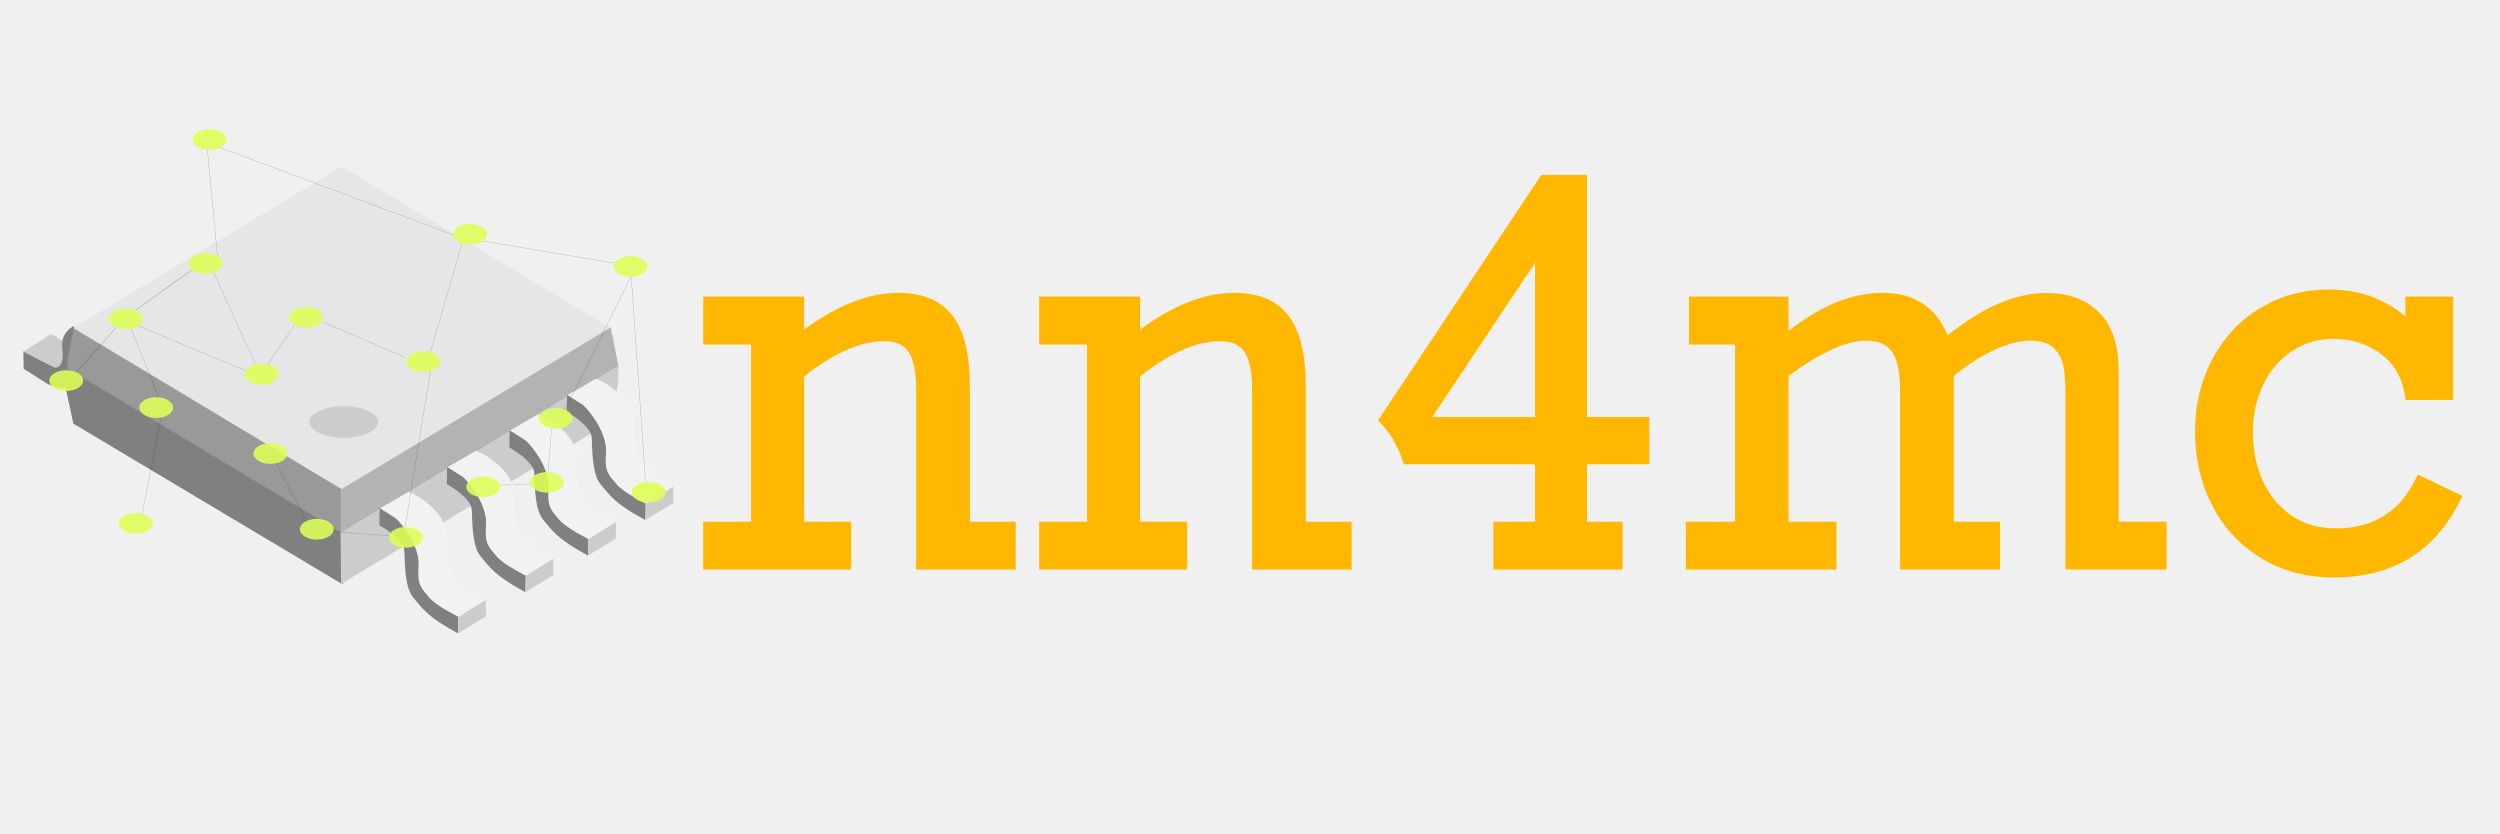
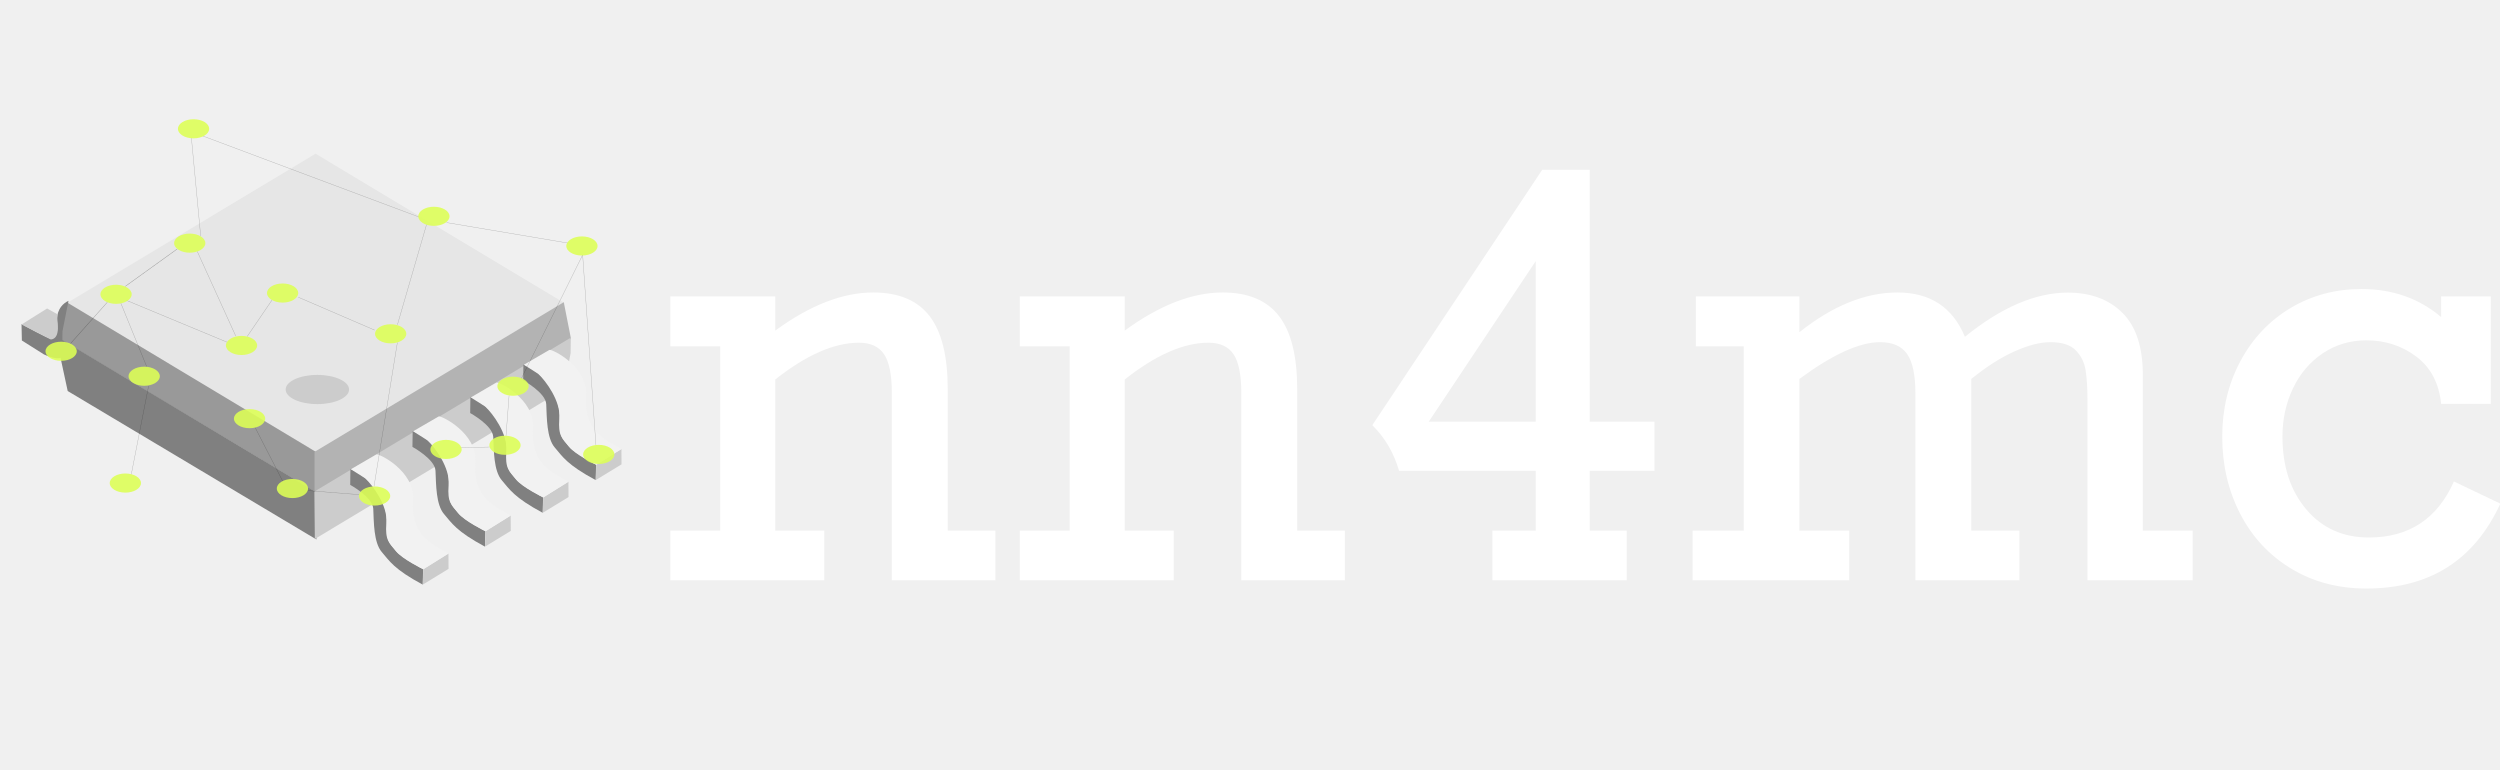
- <svg xmlns="http://www.w3.org/2000/svg" xml:space="preserve" style="enable-background:new 0 0 6000 2000;" viewBox="0 0 6000 2000" y="0px" x="0px" id="Layer_1" version="1.1">
+ <svg xmlns="http://www.w3.org/2000/svg" version="1.1" id="Layer_1" x="0px" y="0px" viewBox="0 0 6500 2000" xml:space="preserve" width="6500" height="2000">
  <defs id="defs95" />
-   <style id="style2" type="text/css">
+   <style type="text/css" id="style2">
	.st0{fill-rule:evenodd;clip-rule:evenodd;fill:#E6E6E6;}
	.st1{fill-rule:evenodd;clip-rule:evenodd;fill:#999999;}
	.st2{fill-rule:evenodd;clip-rule:evenodd;fill:#B3B3B3;}
	.st3{fill-rule:evenodd;clip-rule:evenodd;fill:#808080;}
	.st4{fill-rule:evenodd;clip-rule:evenodd;fill:#CCCCCC;}
	.st5{fill-rule:evenodd;clip-rule:evenodd;fill:#F2F2F2;}
	.st6{fill:#CCCCCC;}
	
		.st7{fill-rule:evenodd;clip-rule:evenodd;fill:#CCCCCC;stroke:#000000;stroke-width:0.894;stroke-miterlimit:3.2;stroke-opacity:0.374;}
	.st8{opacity:0.43;fill:none;stroke:#000000;stroke-width:0.894;stroke-miterlimit:3.2;enable-background:new    ;}
	.st9{opacity:0.29;fill:none;stroke:#000000;stroke-width:0.894;stroke-miterlimit:3.2;enable-background:new    ;}
	.st10{opacity:0.879;fill:#DDFF55;enable-background:new    ;}
	.st11{fill:#FFB700;}
	.st12{fill:none;}
</style>
  <g id="g74">
-     <g transform="translate(0,-485.4334)" id="layer8">
+     <g id="layer8" transform="translate(0,-485.4334)">
	</g>
-     <g transform="translate(0,-485.4334)" id="layer2">
+     <g id="layer2" transform="translate(0,-485.4334)">
	</g>
-     <g transform="translate(0,-485.4334)" id="layer3">
+     <g id="layer3" transform="translate(0,-485.4334)">
	</g>
-     <g transform="translate(0,-485.4334)" id="layer4">
+     <g id="layer4" transform="translate(0,-485.4334)">
	</g>
-     <g transform="translate(0,-485.4334)" id="layer6">
+     <g id="layer6" transform="translate(0,-485.4334)">
	</g>
-     <g transform="translate(0,-485.4334)" id="layer5">
-       <g transform="matrix(1.117876,0,0,1.117876,-85.12749,-23.58649)" id="g4324">
-         <g transform="translate(-228.2106,448.2342)" id="g4357">
-           <path d="M459.34,712.26l578.95-347.75l579.41,347.75l-579.72,347.96L459.34,712.26z" class="st0" id="path4159" />
-           <path d="M461.01,710.98l-18.08,84.03l596.87,357.35v-93.83L461.01,710.98z" class="st1" id="path4161" />
-           <path d="M1035.86,1058.12v94.39l596.49-357.61l-16.76-84.97L1035.86,1058.12z" class="st2" id="path4163" />
-           <path d="M442.9,793.99l0.36,36.42l18.55,86.18l578.48,345.29l-0.09-109.85L442.9,793.99z" class="st3" id="path4165" />
-           <path d="M1035.55,1150.45l1.04,110.27l579.11-348.21l15.78-84.08l0.49-36.06l-583.96,350.58      L1035.55,1150.45z" class="st4" id="path4251" />
-           <g transform="translate(202.8649,-164.5029)" id="g4173-0">
-             <path d="M916.54,1262.69c0,1.93-0.52,36.64-0.52,36.64s52.36,28.49,53.61,55.46       c1.46,31.67,0.97,78.73,19.74,100.62c17.91,20.89,28.47,40.09,95.3,75.94l0.89-35.84c0,0-50.62-26.42-63.86-43.33       c-13.24-16.92-20.15-20.1-20.69-49.75c-0.55-29.5,2.56-64.88-32.14-101.76C939.11,1269.04,916.54,1262.69,916.54,1262.69z" class="st3" id="path4167-9" />
-             <path d="M1085.82,1495.69l58.68-36.64l0.26,35.67l-59.85,36.52L1085.82,1495.69z" class="st4" id="path4169-3" />
-             <path d="M917.58,1263.05l59.2-34.34c5.02-3.51,90.17,38.63,85.44,105.3       c-4.59,64.7,24.29,88.72,48.53,105.58l33.82,19.47l-58.68,36.52c0,0-48.4-23.02-63.42-41.96s-25.83-24.42-22.2-65.05       c3.63-40.63-31.68-87.9-49.2-104.35L917.58,1263.05z" class="st5" id="path4171-6" />
+     <g id="layer5" transform="translate(0,-485.4334)">
+       <g id="g4324" transform="matrix(1.117876,0,0,1.117876,-85.12749,-23.58649)">
+         <g id="g4357" transform="translate(-228.2106,448.2342)">
+           <path id="path4159" class="st0" d="m 459.34,712.26 578.95,-347.75 579.41,347.75 -579.72,347.96 z" style="clip-rule:evenodd;fill:#e6e6e6;fill-rule:evenodd" />
+           <path id="path4161" class="st1" d="m 461.01,710.98 -18.08,84.03 596.87,357.35 v -93.83 z" style="clip-rule:evenodd;fill:#999999;fill-rule:evenodd" />
+           <path id="path4163" class="st2" d="m 1035.86,1058.12 v 94.39 l 596.49,-357.61 -16.76,-84.97 z" style="clip-rule:evenodd;fill:#b3b3b3;fill-rule:evenodd" />
+           <path id="path4165" class="st3" d="m 442.9,793.99 0.36,36.42 18.55,86.18 578.48,345.29 -0.09,-109.85 z" style="clip-rule:evenodd;fill:#808080;fill-rule:evenodd" />
+           <path id="path4251" class="st4" d="m 1035.55,1150.45 1.04,110.27 579.11,-348.21 15.78,-84.08 0.49,-36.06 -583.96,350.58 z" style="clip-rule:evenodd;fill:#cccccc;fill-rule:evenodd" />
+           <g id="g4173-0" transform="translate(202.8649,-164.5029)">
+             <path id="path4167-9" class="st3" d="m 916.54,1262.69 c 0,1.93 -0.52,36.64 -0.52,36.64 0,0 52.36,28.49 53.61,55.46 1.46,31.67 0.97,78.73 19.74,100.62 17.91,20.89 28.47,40.09 95.3,75.94 l 0.89,-35.84 c 0,0 -50.62,-26.42 -63.86,-43.33 -13.24,-16.92 -20.15,-20.1 -20.69,-49.75 -0.55,-29.5 2.56,-64.88 -32.14,-101.76 -29.76,-31.63 -52.33,-37.98 -52.33,-37.98 z" style="clip-rule:evenodd;fill:#808080;fill-rule:evenodd" />
+             <path id="path4169-3" class="st4" d="m 1085.82,1495.69 58.68,-36.64 0.26,35.67 -59.85,36.52 z" style="clip-rule:evenodd;fill:#cccccc;fill-rule:evenodd" />
+             <path id="path4171-6" class="st5" d="m 917.58,1263.05 59.2,-34.34 c 5.02,-3.51 90.17,38.63 85.44,105.3 -4.59,64.7 24.29,88.72 48.53,105.58 l 33.82,19.47 -58.68,36.52 c 0,0 -48.4,-23.02 -63.42,-41.96 -15.02,-18.94 -25.83,-24.42 -22.2,-65.05 3.63,-40.63 -31.68,-87.9 -49.2,-104.35 z" style="clip-rule:evenodd;fill:#f2f2f2;fill-rule:evenodd" />
          </g>
-           <g transform="translate(253.2928,-197.5444)" id="g4173-3-0">
-             <path d="M1010.86,1207.39c0,1.93-0.52,36.64-0.52,36.64s52.36,28.49,53.61,55.46       c1.46,31.67,0.97,78.73,19.74,100.62c17.91,20.89,28.47,40.09,95.3,75.94l0.89-35.84c0,0-50.62-26.42-63.86-43.33       c-13.24-16.92-20.15-20.1-20.69-49.75c-0.55-29.5,2.56-64.88-32.14-101.76C1033.43,1213.75,1010.86,1207.39,1010.86,1207.39z" class="st3" id="path4167-6-6" />
-             <path d="M1180.14,1440.39l58.68-36.64l0.26,35.67l-59.85,36.52L1180.14,1440.39z" class="st4" id="path4169-7-2" />
-             <path d="M1011.9,1207.75l59.2-34.34c5.02-3.51,90.17,38.63,85.44,105.29       c-4.59,64.7,24.29,88.72,48.53,105.58l33.82,19.47l-58.68,36.52c0,0-48.4-23.02-63.42-41.96       c-15.01-18.94-25.83-24.42-22.2-65.05c3.63-40.63-31.68-87.9-49.2-104.35L1011.9,1207.75z" class="st5" id="path4171-5-6" />
+           <g id="g4173-3-0" transform="translate(253.2928,-197.5444)">
+             <path id="path4167-6-6" class="st3" d="m 1010.86,1207.39 c 0,1.93 -0.52,36.64 -0.52,36.64 0,0 52.36,28.49 53.61,55.46 1.46,31.67 0.97,78.73 19.74,100.62 17.91,20.89 28.47,40.09 95.3,75.94 l 0.89,-35.84 c 0,0 -50.62,-26.42 -63.86,-43.33 -13.24,-16.92 -20.15,-20.1 -20.69,-49.75 -0.55,-29.5 2.56,-64.88 -32.14,-101.76 -29.76,-31.62 -52.33,-37.98 -52.33,-37.98 z" style="clip-rule:evenodd;fill:#808080;fill-rule:evenodd" />
+             <path id="path4169-7-2" class="st4" d="m 1180.14,1440.39 58.68,-36.64 0.26,35.67 -59.85,36.52 z" style="clip-rule:evenodd;fill:#cccccc;fill-rule:evenodd" />
+             <path id="path4171-5-6" class="st5" d="m 1011.9,1207.75 59.2,-34.34 c 5.02,-3.51 90.17,38.63 85.44,105.29 -4.59,64.7 24.29,88.72 48.53,105.58 l 33.82,19.47 -58.68,36.52 c 0,0 -48.4,-23.02 -63.42,-41.96 -15.01,-18.94 -25.83,-24.42 -22.2,-65.05 3.63,-40.63 -31.68,-87.9 -49.2,-104.35 z" style="clip-rule:evenodd;fill:#f2f2f2;fill-rule:evenodd" />
          </g>
-           <g transform="translate(343.0228,-255.4347)" id="g4173-3-3-9-8">
-             <path d="M1178.69,1110.51c0,1.93-0.52,36.64-0.52,36.64s52.36,28.49,53.61,55.46       c1.46,31.67,0.97,78.73,19.74,100.62c17.91,20.89,28.47,40.09,95.3,75.94l0.89-35.84c0,0-50.62-26.42-63.86-43.33       c-13.24-16.92-20.15-20.1-20.69-49.75c-0.55-29.5,2.56-64.88-32.14-101.76C1201.26,1116.87,1178.69,1110.51,1178.69,1110.51z" class="st3" id="path4167-6-5-1-7" />
-             <path d="M1347.97,1343.51l58.68-36.64l0.26,35.67l-59.85,36.52L1347.97,1343.51z" class="st4" id="path4169-7-6-2-9" />
-             <path d="M1179.73,1110.88l59.2-34.34c5.02-3.51,90.17,38.63,85.44,105.3       c-4.59,64.7,24.29,88.72,48.53,105.58l33.82,19.47l-58.68,36.52c0,0-48.4-23.02-63.42-41.96s-25.83-24.42-22.2-65.05       c3.64-40.63-31.68-87.9-49.2-104.35L1179.73,1110.88z" class="st5" id="path4171-5-2-7-2" />
+           <g id="g4173-3-3-9-8" transform="translate(343.0228,-255.4347)">
+             <path id="path4167-6-5-1-7" class="st3" d="m 1178.69,1110.51 c 0,1.93 -0.52,36.64 -0.52,36.64 0,0 52.36,28.49 53.61,55.46 1.46,31.67 0.97,78.73 19.74,100.62 17.91,20.89 28.47,40.09 95.3,75.94 l 0.89,-35.84 c 0,0 -50.62,-26.42 -63.86,-43.33 -13.24,-16.92 -20.15,-20.1 -20.69,-49.75 -0.55,-29.5 2.56,-64.88 -32.14,-101.76 -29.76,-31.62 -52.33,-37.98 -52.33,-37.98 z" style="clip-rule:evenodd;fill:#808080;fill-rule:evenodd" />
+             <path id="path4169-7-6-2-9" class="st4" d="m 1347.97,1343.51 58.68,-36.64 0.26,35.67 -59.85,36.52 z" style="clip-rule:evenodd;fill:#cccccc;fill-rule:evenodd" />
+             <path id="path4171-5-2-7-2" class="st5" d="m 1179.73,1110.88 59.2,-34.34 c 5.02,-3.51 90.17,38.63 85.44,105.3 -4.59,64.7 24.29,88.72 48.53,105.58 l 33.82,19.47 -58.68,36.52 c 0,0 -48.4,-23.02 -63.42,-41.96 -15.02,-18.94 -25.83,-24.42 -22.2,-65.05 3.64,-40.63 -31.68,-87.9 -49.2,-104.35 z" style="clip-rule:evenodd;fill:#f2f2f2;fill-rule:evenodd" />
          </g>
-           <g transform="translate(300.0799,-226.9741)" id="g4173-3-3-9-8-0">
-             <path d="M1098.37,1158.14c0,1.93-0.52,36.64-0.52,36.64s52.36,28.49,53.61,55.46       c1.46,31.67,0.97,78.73,19.74,100.62c17.91,20.89,28.47,40.09,95.3,75.94l0.89-35.84c0,0-50.62-26.42-63.86-43.33       c-13.24-16.92-20.15-20.1-20.69-49.75c-0.55-29.5,2.56-64.88-32.14-101.76C1120.94,1164.5,1098.37,1158.14,1098.37,1158.14z" class="st3" id="path4167-6-5-1-7-2" />
-             <path d="M1267.65,1391.14l58.68-36.64l0.26,35.67l-59.85,36.52L1267.65,1391.14z" class="st4" id="path4169-7-6-2-9-3" />
-             <path d="M1099.41,1158.5l59.2-34.34c5.02-3.51,90.17,38.63,85.44,105.29       c-4.59,64.7,24.29,88.72,48.53,105.58l33.82,19.47l-58.68,36.52c0,0-48.4-23.02-63.42-41.96s-25.83-24.42-22.2-65.05       s-31.68-87.9-49.2-104.35L1099.41,1158.5z" class="st5" id="path4171-5-2-7-2-7" />
+           <g id="g4173-3-3-9-8-0" transform="translate(300.0799,-226.9741)">
+             <path id="path4167-6-5-1-7-2" class="st3" d="m 1098.37,1158.14 c 0,1.93 -0.52,36.64 -0.52,36.64 0,0 52.36,28.49 53.61,55.46 1.46,31.67 0.97,78.73 19.74,100.62 17.91,20.89 28.47,40.09 95.3,75.94 l 0.89,-35.84 c 0,0 -50.62,-26.42 -63.86,-43.33 -13.24,-16.92 -20.15,-20.1 -20.69,-49.75 -0.55,-29.5 2.56,-64.88 -32.14,-101.76 -29.76,-31.62 -52.33,-37.98 -52.33,-37.98 z" style="clip-rule:evenodd;fill:#808080;fill-rule:evenodd" />
+             <path id="path4169-7-6-2-9-3" class="st4" d="m 1267.65,1391.14 58.68,-36.64 0.26,35.67 -59.85,36.52 z" style="clip-rule:evenodd;fill:#cccccc;fill-rule:evenodd" />
+             <path id="path4171-5-2-7-2-7" class="st5" d="m 1099.41,1158.5 59.2,-34.34 c 5.02,-3.51 90.17,38.63 85.44,105.29 -4.59,64.7 24.29,88.72 48.53,105.58 l 33.82,19.47 -58.68,36.52 c 0,0 -48.4,-23.02 -63.42,-41.96 -15.02,-18.94 -25.83,-24.42 -22.2,-65.05 3.63,-40.63 -31.68,-87.9 -49.2,-104.35 z" style="clip-rule:evenodd;fill:#f2f2f2;fill-rule:evenodd" />
          </g>
-           <path d="M463.73,706.68l-14.02,70.61l-0.52,35.06l4.15,19.83c0,0-2.86,19.1-46.73-0.73l-51.41-32.4      l-0.78-38.21c0,0,64.87,35.97,69.06,34.1c0,0,19.47-1.21,13.24-43.53C436.73,751.42,434.91,720.22,463.73,706.68L463.73,706.68z      " class="st3" id="path4330-5" />
-           <path d="M439.2,738.72l-25.31-14.15l-59.46,37.24l67.89,34.82c0,0,18.69,1.33,16.36-31.07      C436.34,733.16,439.2,738.72,439.2,738.72L439.2,738.72z" class="st4" id="path4332-9" />
+           <path id="path4330-5" class="st3" d="m 463.73,706.68 -14.02,70.61 -0.52,35.06 4.15,19.83 c 0,0 -2.86,19.1 -46.73,-0.73 l -51.41,-32.4 -0.78,-38.21 c 0,0 64.87,35.97 69.06,34.1 0,0 19.47,-1.21 13.24,-43.53 0.01,0.01 -1.81,-31.19 27.01,-44.73 z" style="clip-rule:evenodd;fill:#808080;fill-rule:evenodd" />
+           <path id="path4332-9" class="st4" d="m 439.2,738.72 -25.31,-14.15 -59.46,37.24 67.89,34.82 c 0,0 18.69,1.33 16.36,-31.07 -2.34,-32.4 0.52,-26.84 0.52,-26.84 z" style="clip-rule:evenodd;fill:#cccccc;fill-rule:evenodd" />
        </g>
-         <ellipse ry="34" rx="73.74" cy="1361.27" cx="814.3" class="st6" id="path4382" />
+         <ellipse id="path4382" class="st6" cx="814.3" cy="1361.27" rx="73.74" ry="34" style="fill:#cccccc" />
      </g>
-       <path d="M182.75,1379.28l96.36-108.13" class="st7" id="path4671" />
-       <path d="M325.55,1230.06l135.25-97.32" class="st8" id="path4673" />
-       <path d="M521.78,1099.1l-24.22-256.15" class="st9" id="path4675" />
-       <path d="M527.52,839.13l563.15,211.03" class="st9" id="path4677" />
-       <path d="M1160.87,1064.12l316.67,53.43" class="st9" id="path4679" />
-       <path d="M1355.01,1470.7l159.89-322.5l34.47,493.97" class="st9" id="path4681" />
-       <path d="M1323.61,1513.71l-8,105.33" class="st9" id="path4683" />
-       <path d="M1272.92,1647.71l-73.88,1.53" class="st9" id="path4685" />
-       <path d="M1109.15,1068.89l-75.94,261.12" class="st9" id="path4687" />
-       <path d="M775.44,1258.14l198.66,85.64" class="st9" id="path4689" />
-       <path d="M707.31,1265.4l-64.85,95.19" class="st9" id="path4691" />
-       <path d="M327.22,1265.78l263.11,109.34" class="st9" id="path4693" />
-       <path d="M512.75,1138.86l100.15,220.21" class="st9" id="path4695" />
-       <path d="M314.08,1273.43l67.32,165.16" class="st9" id="path4697" />
-       <path d="M386.32,1489.05l-44.95,229.77" class="st9" id="path4699" />
-       <path d="M663.18,1596.67l71.83,139.64" class="st9" id="path4701" />
-       <path d="M800.17,1761.06l133.5,10.42" class="st9" id="path4703" />
-       <path d="M1033.21,1375.89l-60.85,374.38" class="st9" id="path4705" />
-       <ellipse ry="24.87" rx="40.63" cy="1250.61" cx="301.75" class="st10" id="path4404" />
-       <ellipse ry="24.87" rx="40.63" cy="1247.36" cx="734.78" class="st10" id="path4404-2" />
-       <ellipse ry="24.87" rx="40.63" cy="1117.6" cx="493.3" class="st10" id="path4404-2-2" />
-       <ellipse ry="24.87" rx="40.63" cy="1047.84" cx="1128.15" class="st10" id="path4404-2-2-8" />
-       <ellipse ry="24.87" rx="40.63" cy="1353.33" cx="1015.74" class="st10" id="path4404-2-2-8-9" />
-       <ellipse ry="24.87" rx="40.63" cy="820.3" cx="503.24" class="st10" id="path4404-2-2-8-9-7" />
-       <ellipse ry="24.87" rx="40.63" cy="1653.94" cx="1159.7" class="st10" id="path4404-2-2-8-9-7-3" />
-       <ellipse ry="24.87" rx="40.63" cy="1775.05" cx="973.94" class="st10" id="path4404-2-2-8-9-7-3-6" />
-       <ellipse ry="24.87" rx="40.63" cy="1489.58" cx="1333.84" class="st10" id="path4404-2-2-8-9-7-3-6-1" />
-       <ellipse ry="24.87" rx="40.63" cy="1666.92" cx="1556.75" class="st10" id="path4404-2-2-8-9-7-3-6-1-2" />
-       <ellipse ry="24.87" rx="40.63" cy="1643.13" cx="1312.94" class="st10" id="path4404-2-2-8-9-7-3-6-1-2-9" />
-       <ellipse ry="24.87" rx="40.63" cy="1383.61" cx="627.98" class="st10" id="path4404-2-2-8-9-7-3-6-1-2-9-3" />
-       <ellipse ry="24.87" rx="40.63" cy="1398.75" cx="158.95" class="st10" id="path4404-2-2-8-9-7-3-6-1-2-9-3-1" />
-       <ellipse ry="24.87" rx="40.63" cy="1741.37" cx="325.93" class="st10" id="path4404-2-2-8-9-7-3-6-1-2-9-3-1-9" />
-       <ellipse ry="24.87" rx="40.63" cy="1463.63" cx="374.89" class="st10" id="path4404-2-2-8-9-7-3-6-1-2-9-3-1-9-4" />
-       <ellipse ry="24.87" rx="40.63" cy="1755.59" cx="760.33" class="st10" id="path4404-2-2-8-9-7-3-6-1-2-9-3-1-9-4-7" />
-       <ellipse ry="24.87" rx="40.63" cy="1573.92" cx="648.87" class="st10" id="path4404-2-2-8-9-7-3-6-1-2-9-3-1-9-4-7-8" />
-       <ellipse ry="24.87" rx="40.63" cy="1124.96" cx="1512.99" class="st10" id="path4404-2-2-8-9-7-3-6-1-2-9-3-1-9-4-7-8-4" />
+       <path id="path4671" class="st7" d="m 182.75,1379.28 96.36,-108.13" style="clip-rule:evenodd;fill:#cccccc;fill-rule:evenodd;stroke:#000000;stroke-width:0.894;stroke-miterlimit:3.2;stroke-opacity:0.374" />
+       <path id="path4673" class="st8" d="M 325.55,1230.06 460.8,1132.74" style="opacity:0.43;fill:none;stroke:#000000;stroke-width:0.894;stroke-miterlimit:3.2;enable-background:new" />
+       <path id="path4675" class="st9" d="M 521.78,1099.1 497.56,842.95" style="opacity:0.29;fill:none;stroke:#000000;stroke-width:0.894;stroke-miterlimit:3.2;enable-background:new" />
+       <path id="path4677" class="st9" d="m 527.52,839.13 563.15,211.03" style="opacity:0.29;fill:none;stroke:#000000;stroke-width:0.894;stroke-miterlimit:3.2;enable-background:new" />
+       <path id="path4679" class="st9" d="m 1160.87,1064.12 316.67,53.43" style="opacity:0.29;fill:none;stroke:#000000;stroke-width:0.894;stroke-miterlimit:3.2;enable-background:new" />
+       <path id="path4681" class="st9" d="m 1355.01,1470.7 159.89,-322.5 34.47,493.97" style="opacity:0.29;fill:none;stroke:#000000;stroke-width:0.894;stroke-miterlimit:3.2;enable-background:new" />
+       <path id="path4683" class="st9" d="m 1323.61,1513.71 -8,105.33" style="opacity:0.29;fill:none;stroke:#000000;stroke-width:0.894;stroke-miterlimit:3.2;enable-background:new" />
+       <path id="path4685" class="st9" d="m 1272.92,1647.71 -73.88,1.53" style="opacity:0.29;fill:none;stroke:#000000;stroke-width:0.894;stroke-miterlimit:3.2;enable-background:new" />
+       <path id="path4687" class="st9" d="m 1109.15,1068.89 -75.94,261.12" style="opacity:0.29;fill:none;stroke:#000000;stroke-width:0.894;stroke-miterlimit:3.2;enable-background:new" />
+       <path id="path4689" class="st9" d="m 775.44,1258.14 198.66,85.64" style="opacity:0.29;fill:none;stroke:#000000;stroke-width:0.894;stroke-miterlimit:3.2;enable-background:new" />
+       <path id="path4691" class="st9" d="m 707.31,1265.4 -64.85,95.19" style="opacity:0.29;fill:none;stroke:#000000;stroke-width:0.894;stroke-miterlimit:3.2;enable-background:new" />
+       <path id="path4693" class="st9" d="m 327.22,1265.78 263.11,109.34" style="opacity:0.29;fill:none;stroke:#000000;stroke-width:0.894;stroke-miterlimit:3.2;enable-background:new" />
+       <path id="path4695" class="st9" d="M 512.75,1138.86 612.9,1359.07" style="opacity:0.29;fill:none;stroke:#000000;stroke-width:0.894;stroke-miterlimit:3.2;enable-background:new" />
+       <path id="path4697" class="st9" d="m 314.08,1273.43 67.32,165.16" style="opacity:0.29;fill:none;stroke:#000000;stroke-width:0.894;stroke-miterlimit:3.2;enable-background:new" />
+       <path id="path4699" class="st9" d="m 386.32,1489.05 -44.95,229.77" style="opacity:0.29;fill:none;stroke:#000000;stroke-width:0.894;stroke-miterlimit:3.2;enable-background:new" />
+       <path id="path4701" class="st9" d="m 663.18,1596.67 71.83,139.64" style="opacity:0.29;fill:none;stroke:#000000;stroke-width:0.894;stroke-miterlimit:3.2;enable-background:new" />
+       <path id="path4703" class="st9" d="m 800.17,1761.06 133.5,10.42" style="opacity:0.29;fill:none;stroke:#000000;stroke-width:0.894;stroke-miterlimit:3.2;enable-background:new" />
+       <path id="path4705" class="st9" d="m 1033.21,1375.89 -60.85,374.38" style="opacity:0.29;fill:none;stroke:#000000;stroke-width:0.894;stroke-miterlimit:3.2;enable-background:new" />
+       <ellipse id="path4404" class="st10" cx="301.75" cy="1250.61" rx="40.63" ry="24.87" style="opacity:0.879;fill:#ddff55;enable-background:new" />
+       <ellipse id="path4404-2" class="st10" cx="734.78" cy="1247.36" rx="40.63" ry="24.87" style="opacity:0.879;fill:#ddff55;enable-background:new" />
+       <ellipse id="path4404-2-2" class="st10" cx="493.3" cy="1117.6" rx="40.63" ry="24.87" style="opacity:0.879;fill:#ddff55;enable-background:new" />
+       <ellipse id="path4404-2-2-8" class="st10" cx="1128.15" cy="1047.84" rx="40.63" ry="24.87" style="opacity:0.879;fill:#ddff55;enable-background:new" />
+       <ellipse id="path4404-2-2-8-9" class="st10" cx="1015.74" cy="1353.33" rx="40.63" ry="24.87" style="opacity:0.879;fill:#ddff55;enable-background:new" />
+       <ellipse id="path4404-2-2-8-9-7" class="st10" cx="503.24" cy="820.3" rx="40.63" ry="24.87" style="opacity:0.879;fill:#ddff55;enable-background:new" />
+       <ellipse id="path4404-2-2-8-9-7-3" class="st10" cx="1159.7" cy="1653.94" rx="40.63" ry="24.87" style="opacity:0.879;fill:#ddff55;enable-background:new" />
+       <ellipse id="path4404-2-2-8-9-7-3-6" class="st10" cx="973.94" cy="1775.05" rx="40.63" ry="24.87" style="opacity:0.879;fill:#ddff55;enable-background:new" />
+       <ellipse id="path4404-2-2-8-9-7-3-6-1" class="st10" cx="1333.84" cy="1489.58" rx="40.63" ry="24.87" style="opacity:0.879;fill:#ddff55;enable-background:new" />
+       <ellipse id="path4404-2-2-8-9-7-3-6-1-2" class="st10" cx="1556.75" cy="1666.92" rx="40.63" ry="24.87" style="opacity:0.879;fill:#ddff55;enable-background:new" />
+       <ellipse id="path4404-2-2-8-9-7-3-6-1-2-9" class="st10" cx="1312.94" cy="1643.13" rx="40.63" ry="24.87" style="opacity:0.879;fill:#ddff55;enable-background:new" />
+       <ellipse id="path4404-2-2-8-9-7-3-6-1-2-9-3" class="st10" cx="627.98" cy="1383.61" rx="40.63" ry="24.87" style="opacity:0.879;fill:#ddff55;enable-background:new" />
+       <ellipse id="path4404-2-2-8-9-7-3-6-1-2-9-3-1" class="st10" cx="158.95" cy="1398.75" rx="40.63" ry="24.87" style="opacity:0.879;fill:#ddff55;enable-background:new" />
+       <ellipse id="path4404-2-2-8-9-7-3-6-1-2-9-3-1-9" class="st10" cx="325.93" cy="1741.37" rx="40.63" ry="24.87" style="opacity:0.879;fill:#ddff55;enable-background:new" />
+       <ellipse id="path4404-2-2-8-9-7-3-6-1-2-9-3-1-9-4" class="st10" cx="374.89" cy="1463.63" rx="40.63" ry="24.87" style="opacity:0.879;fill:#ddff55;enable-background:new" />
+       <ellipse id="path4404-2-2-8-9-7-3-6-1-2-9-3-1-9-4-7" class="st10" cx="760.33" cy="1755.59" rx="40.63" ry="24.87" style="opacity:0.879;fill:#ddff55;enable-background:new" />
+       <ellipse id="path4404-2-2-8-9-7-3-6-1-2-9-3-1-9-4-7-8" class="st10" cx="648.87" cy="1573.92" rx="40.63" ry="24.87" style="opacity:0.879;fill:#ddff55;enable-background:new" />
+       <ellipse id="path4404-2-2-8-9-7-3-6-1-2-9-3-1-9-4-7-8-4" class="st10" cx="1512.99" cy="1124.96" rx="40.63" ry="24.87" style="opacity:0.879;fill:#ddff55;enable-background:new" />
    </g>
-     <g transform="translate(0,-485.4334)" id="layer7">
+     <g id="layer7" transform="translate(0,-485.4334)">
	</g>
  </g>
-   <g id="g86">
-     <path id="path76" d="M2327.68,926.07v326.12h110v114.64h-238.97V934.09c0-41.16-5.92-70.67-17.75-88.55s-31.22-26.81-58.19-26.81   c-57.28,0-121.59,28.28-192.97,84.83v348.64h113v114.64h-355.09V1252.2h115V827.1h-115V711.84h242.09v78.91   c80.11-58.59,155.45-87.91,226.02-87.91c58.53,0,101.8,18.09,129.83,54.25C2313.66,793.26,2327.68,849.59,2327.68,926.07z" class="st11" />
-     <path id="path78" d="M3133.94,926.07v326.12h110v114.64h-238.97V934.09c0-41.16-5.92-70.67-17.75-88.55s-31.22-26.81-58.19-26.81   c-57.28,0-121.59,28.28-192.97,84.83v348.64h113v114.64h-355.09V1252.2h115V827.1h-115V711.84h242.09v78.91   c80.11-58.59,155.45-87.91,226.02-87.91c58.53,0,101.8,18.09,129.83,54.25C3119.93,793.26,3133.94,849.59,3133.94,926.07z" class="st11" />
-     <path id="path80" d="M3958.24,1000.84v113.39h-149.39v137.97h85.39v114.64h-310V1252.2h100v-137.97h-315.31   c-12.05-41.53-32.61-76.62-61.69-105.28l391.94-589.11h109.67v581H3958.24z M3684.24,1000.84v-370.3l-246.78,370.3H3684.24z" class="st11" />
-     <path id="path82" d="M4164.18,1252.2V827.1h-110.52V711.84h238.86v82.66c76.83-61.09,152.2-91.66,226.12-91.66   c75.58,0,127.5,34.09,155.75,102.25c83.88-67.97,163-101.97,237.34-101.97c52.73,0,94.78,15.59,126.14,46.75   c31.34,31.16,47.03,78.94,47.03,143.34v358.98h115v114.64h-242.73v-415.3c0-28.67-1.47-51.95-4.38-69.83s-10.5-33.06-22.75-45.53   s-31.67-18.7-58.27-18.7c-23.69,0-51.33,7.08-82.91,21.2c-31.59,14.14-64.83,35.34-99.73,63.62v349.89h111v114.64h-239.97v-431.5   c0-41.98-6.33-72.12-18.98-90.42c-12.66-18.28-33.52-27.44-62.56-27.44c-47.31,0-109.34,28.28-186.11,84.83v349.89h115v114.64   h-361.34V1252.2H4164.18z" class="st11" />
-     <path id="path84" d="M5773.1,759.53v-47.69h114.64v248h-114.58c-4.98-47.62-24.08-83.97-57.28-109.03   c-33.22-25.06-71.61-37.59-115.19-37.59c-37.38,0-70.89,9.97-100.58,29.88s-52.61,46.88-68.8,80.89s-24.28,71.14-24.28,111.38   c0,68.47,18.27,124.38,54.81,167.72s84.72,65.02,144.53,65.02c92.59,0,158-43.08,196.22-129.25l107.14,51.14   c-60.22,130.58-163.22,195.86-308.98,195.86c-65.2,0-123.14-15.36-173.8-46.06c-50.67-30.72-89.81-72.84-117.44-126.38   s-41.42-112.89-41.42-178.05c0-63.91,14-122,42.03-174.3c28.02-52.28,66.52-93.06,115.5-122.33   c48.98-29.25,103.58-43.89,163.78-43.89C5660.8,694.84,5722.04,716.4,5773.1,759.53z" class="st11" />
+   <g id="g86" transform="matrix(1.126959,0,0,1.126959,-159.1055,-31.61359)" style="fill:#ffffff;fill-opacity:1">
+     <path class="st11" d="m 2327.68,926.07 v 326.12 h 110 v 114.64 H 2198.71 V 934.09 c 0,-41.16 -5.92,-70.67 -17.75,-88.55 -11.83,-17.88 -31.22,-26.81 -58.19,-26.81 -57.28,0 -121.59,28.28 -192.97,84.83 v 348.64 h 113 v 114.64 H 1687.71 V 1252.2 h 115 V 827.1 h -115 V 711.84 h 242.09 v 78.91 c 80.11,-58.59 155.45,-87.91 226.02,-87.91 58.53,0 101.8,18.09 129.83,54.25 28.01,36.17 42.03,92.5 42.03,168.98 z" id="path76" style="fill:#ffffff;fill-opacity:1" />
+     <path class="st11" d="m 3133.94,926.07 v 326.12 h 110 v 114.64 H 3004.97 V 934.09 c 0,-41.16 -5.92,-70.67 -17.75,-88.55 -11.83,-17.88 -31.22,-26.81 -58.19,-26.81 -57.28,0 -121.59,28.28 -192.97,84.83 v 348.64 h 113 v 114.64 H 2493.97 V 1252.2 h 115 V 827.1 h -115 V 711.84 h 242.09 v 78.91 c 80.11,-58.59 155.45,-87.91 226.02,-87.91 58.53,0 101.8,18.09 129.83,54.25 28.02,36.17 42.03,92.5 42.03,168.98 z" id="path78" style="fill:#ffffff;fill-opacity:1" />
+     <path class="st11" d="m 3958.24,1000.84 v 113.39 h -149.39 v 137.97 h 85.39 v 114.64 h -310 V 1252.2 h 100 v -137.97 h -315.31 c -12.05,-41.53 -32.61,-76.62 -61.69,-105.28 l 391.94,-589.11 h 109.67 v 581 z m -274,0 v -370.3 l -246.78,370.3 z" id="path80" style="fill:#ffffff;fill-opacity:1" />
+     <path class="st11" d="M 4164.18,1252.2 V 827.1 H 4053.66 V 711.84 h 238.86 v 82.66 c 76.83,-61.09 152.2,-91.66 226.12,-91.66 75.58,0 127.5,34.09 155.75,102.25 83.88,-67.97 163,-101.97 237.34,-101.97 52.73,0 94.78,15.59 126.14,46.75 31.34,31.16 47.03,78.94 47.03,143.34 v 358.98 h 115 v 114.64 h -242.73 v -415.3 c 0,-28.67 -1.47,-51.95 -4.38,-69.83 -2.91,-17.88 -10.5,-33.06 -22.75,-45.53 -12.25,-12.47 -31.67,-18.7 -58.27,-18.7 -23.69,0 -51.33,7.08 -82.91,21.2 -31.59,14.14 -64.83,35.34 -99.73,63.62 v 349.89 h 111 v 114.64 h -239.97 v -431.5 c 0,-41.98 -6.33,-72.12 -18.98,-90.42 -12.66,-18.28 -33.52,-27.44 -62.56,-27.44 -47.31,0 -109.34,28.28 -186.11,84.83 v 349.89 h 115 v 114.64 H 4046.17 V 1252.2 Z" id="path82" style="fill:#ffffff;fill-opacity:1" />
+     <path class="st11" d="m 5773.1,759.53 v -47.69 h 114.64 v 248 h -114.58 c -4.98,-47.62 -24.08,-83.97 -57.28,-109.03 -33.22,-25.06 -71.61,-37.59 -115.19,-37.59 -37.38,0 -70.89,9.97 -100.58,29.88 -29.69,19.91 -52.61,46.88 -68.8,80.89 -16.19,34.01 -24.28,71.14 -24.28,111.38 0,68.47 18.27,124.38 54.81,167.72 36.54,43.34 84.72,65.02 144.53,65.02 92.59,0 158,-43.08 196.22,-129.25 l 107.14,51.14 c -60.22,130.58 -163.22,195.86 -308.98,195.86 -65.2,0 -123.14,-15.36 -173.8,-46.06 -50.67,-30.72 -89.81,-72.84 -117.44,-126.38 -27.63,-53.54 -41.42,-112.89 -41.42,-178.05 0,-63.91 14,-122 42.03,-174.3 28.02,-52.28 66.52,-93.06 115.5,-122.33 48.98,-29.25 103.58,-43.89 163.78,-43.89 71.4,-0.01 132.64,21.55 183.7,64.68 z" id="path84" style="fill:#ffffff;fill-opacity:1" />
  </g>
-   <rect id="rect88" height="65.41" width="56.69" class="st12" y="1089.26" x="1441" />
-   <rect id="rect90" height="0" width="0" class="st12" y="-881.67" x="3189.55" />
+   <rect x="1441" y="1089.26" class="st12" width="56.69" height="65.41" id="rect88" style="fill:none" />
+   <rect x="3189.55" y="-881.67" class="st12" width="0" height="0" id="rect90" style="fill:none" />
</svg>
